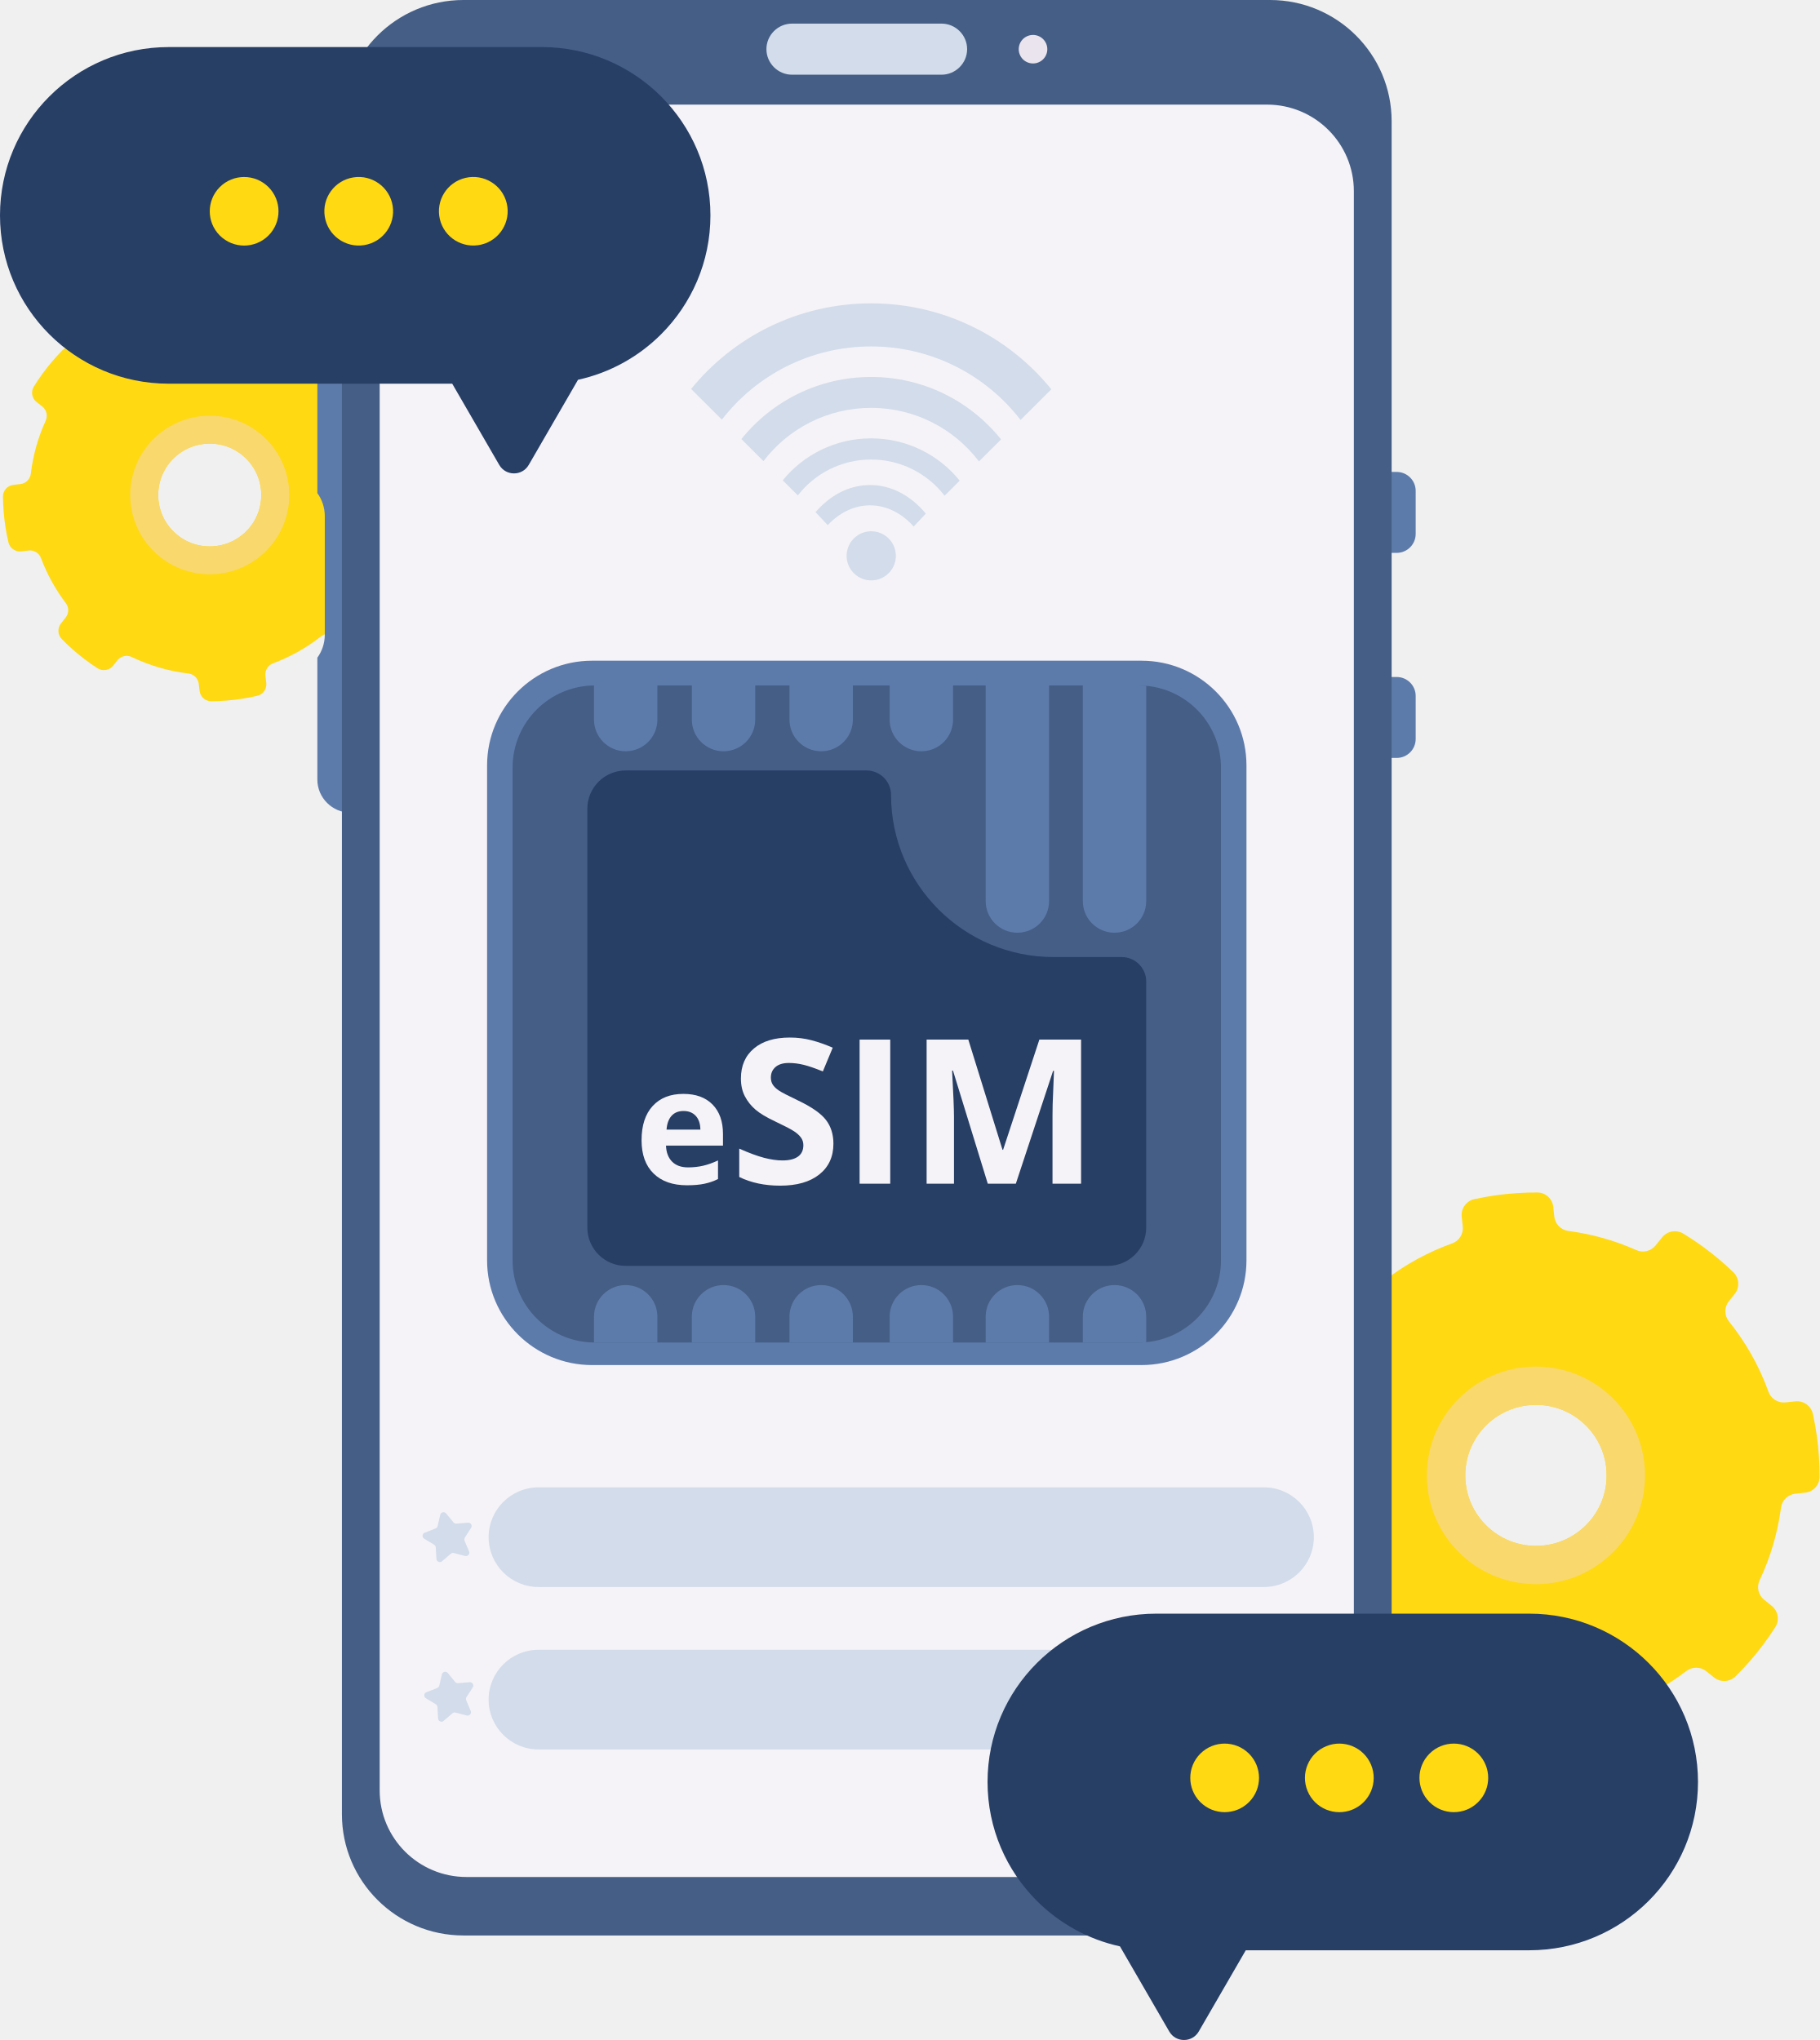
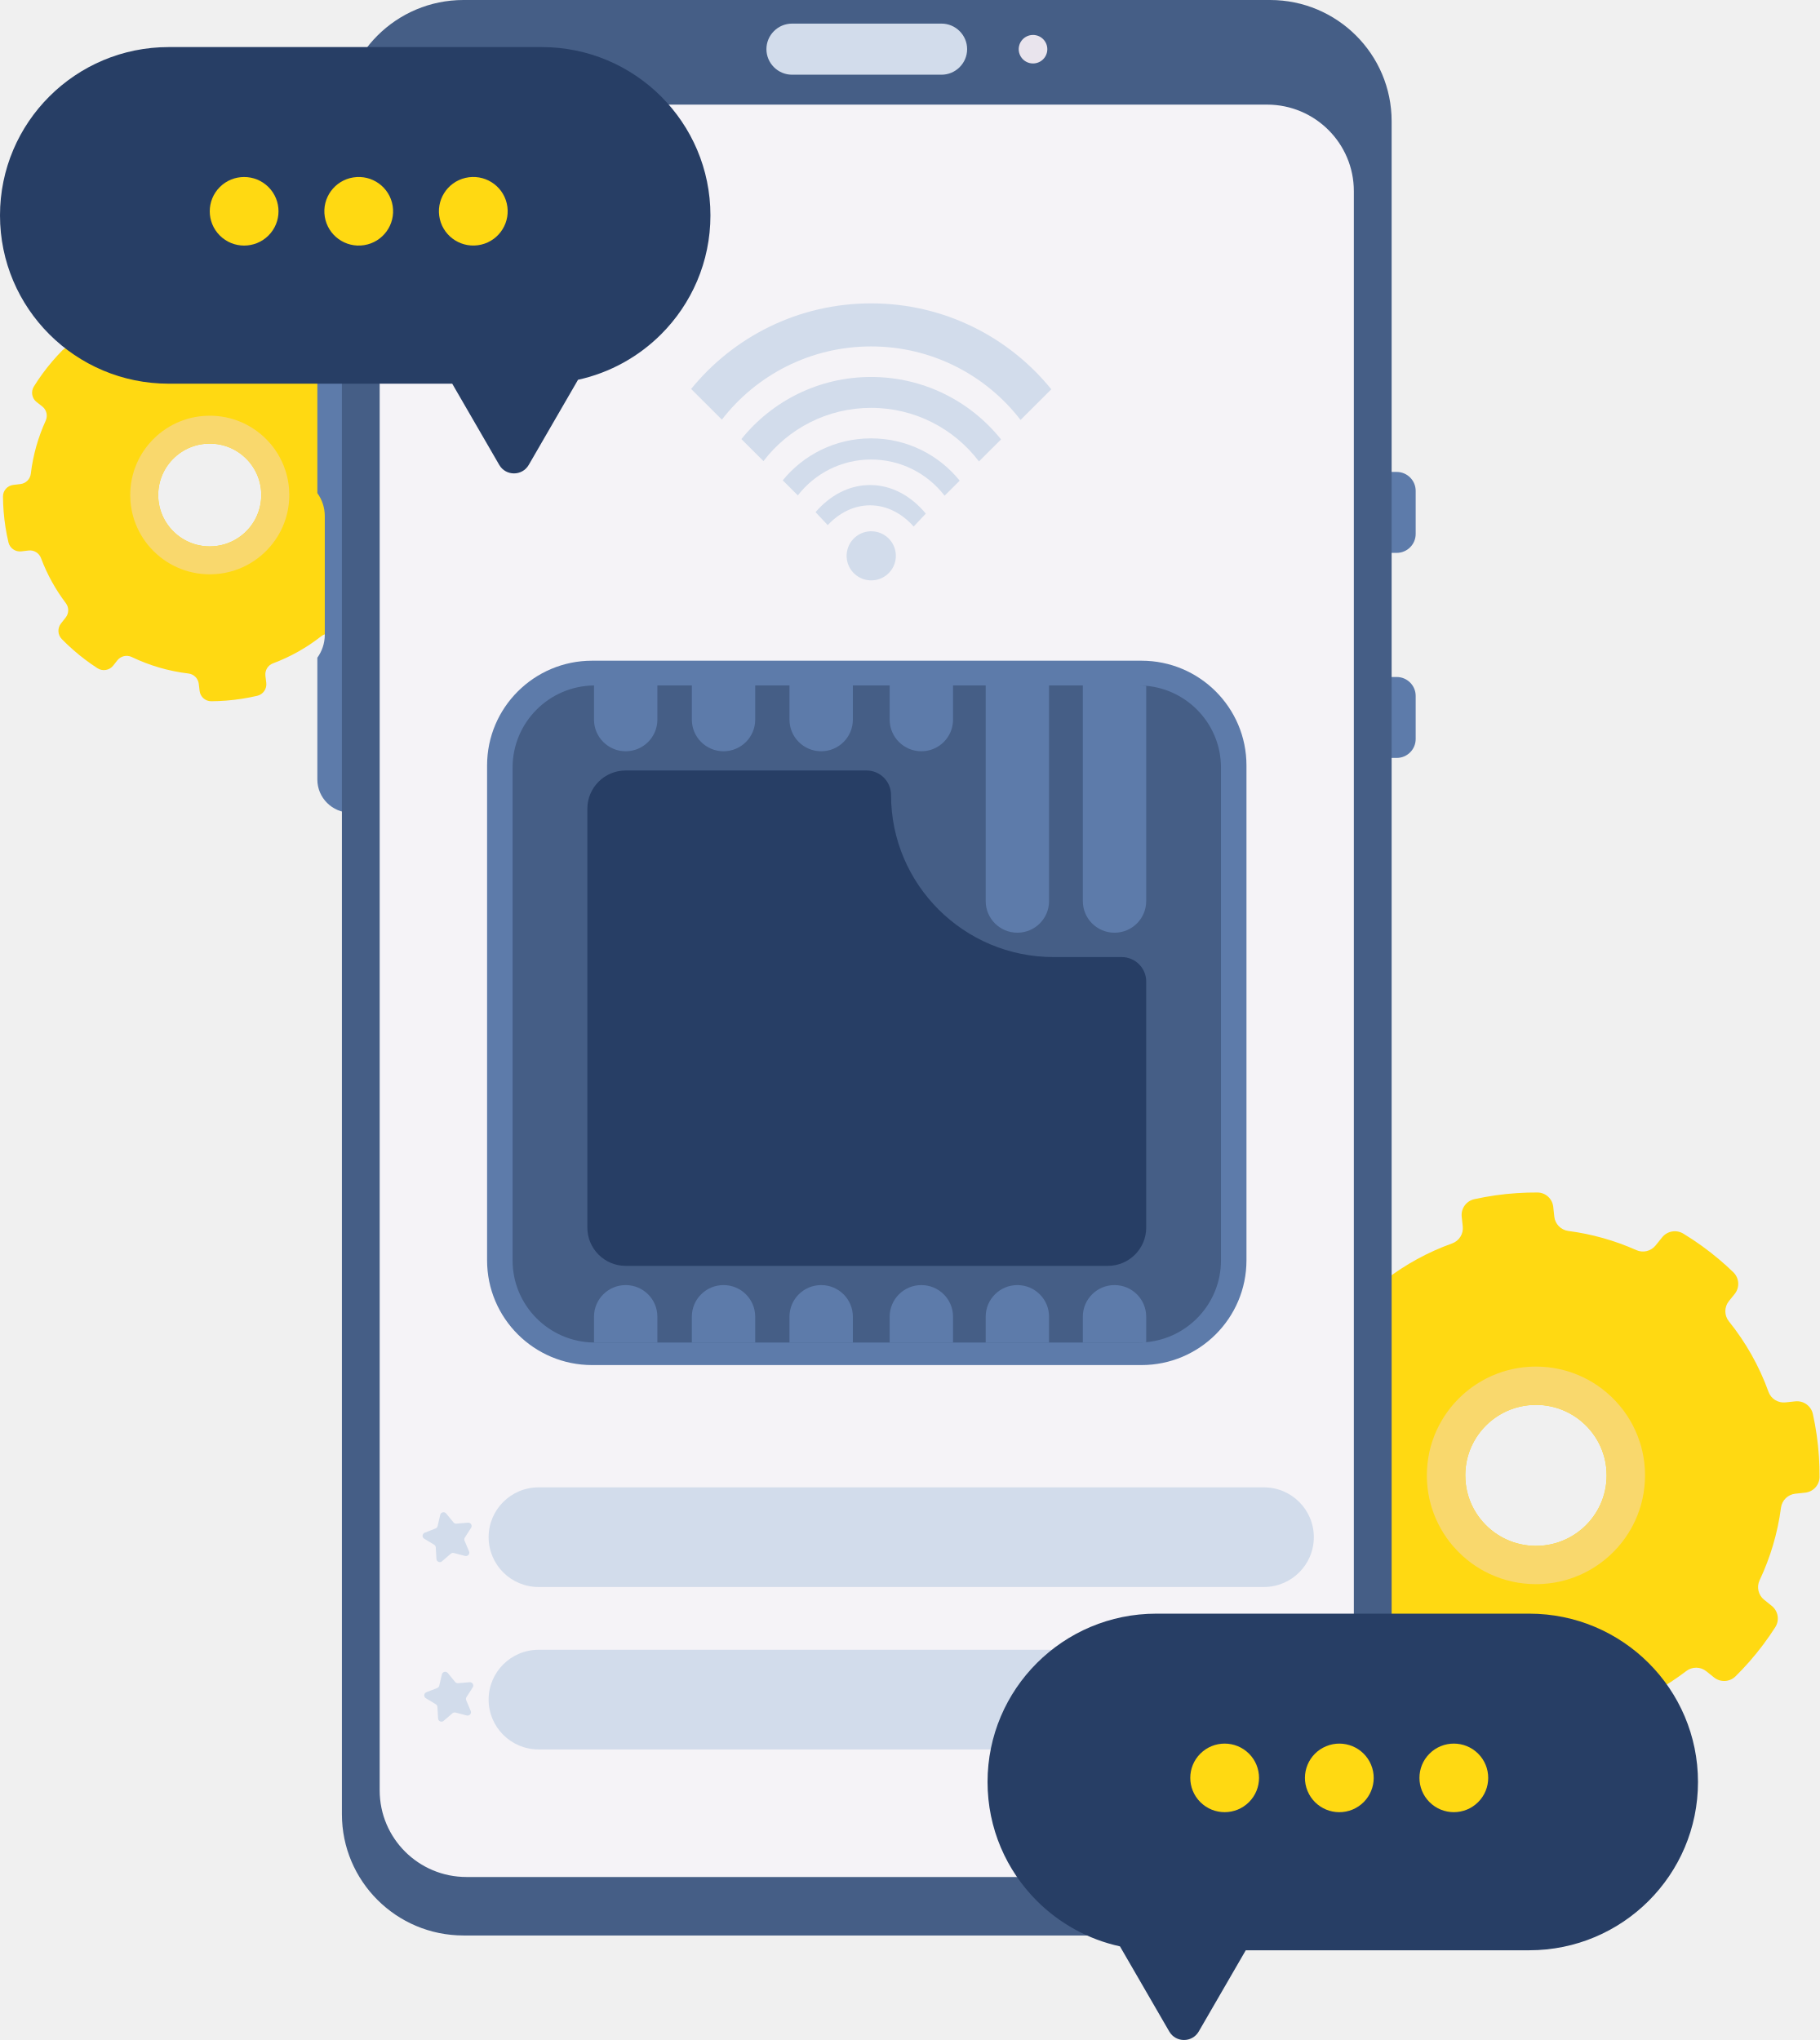
<svg xmlns="http://www.w3.org/2000/svg" width="239" height="268" viewBox="0 0 239 268" fill="none">
-   <g clip-path="url(#clip0_648_7867)">
+   <g clip-path="url(#clip0_772_18747)">
    <path d="M0.391 65.228C0.391 65.233 0.391 65.237 0.391 65.242C0.396 65.894 0.425 66.541 0.475 67.18C0.584 68.57 0.798 69.93 1.111 71.252C1.292 72.02 2.024 72.529 2.81 72.434L3.746 72.322C4.459 72.236 5.136 72.65 5.387 73.321C6.192 75.47 7.3 77.458 8.65 79.242C9.073 79.8 9.06 80.575 8.627 81.126L8.005 81.916C7.525 82.528 7.571 83.399 8.114 83.955C8.603 84.454 9.11 84.934 9.637 85.395C10.631 86.267 11.691 87.067 12.806 87.788C13.479 88.223 14.375 88.07 14.869 87.442L15.41 86.754C15.861 86.182 16.648 85.999 17.304 86.314C19.618 87.425 22.129 88.17 24.753 88.48C25.463 88.563 26.022 89.125 26.107 89.832L26.22 90.773C26.313 91.546 26.971 92.13 27.751 92.124C27.756 92.124 27.76 92.124 27.765 92.124C28.418 92.12 29.066 92.092 29.707 92.041C31.101 91.932 32.465 91.718 33.79 91.408C34.559 91.227 35.07 90.497 34.975 89.713L34.862 88.78C34.776 88.07 35.188 87.394 35.859 87.144C38.172 86.282 40.299 85.074 42.186 83.59C42.75 83.147 43.543 83.145 44.108 83.587L44.847 84.166C45.468 84.651 46.356 84.599 46.91 84.038C47.363 83.579 47.801 83.102 48.221 82.611C49.113 81.567 49.929 80.456 50.657 79.283C51.073 78.611 50.917 77.735 50.295 77.248L49.553 76.668C48.989 76.226 48.802 75.457 49.099 74.805C50.096 72.623 50.767 70.274 51.058 67.828C51.143 67.119 51.703 66.559 52.414 66.474L53.357 66.36C54.131 66.268 54.717 65.611 54.711 64.833C54.711 64.829 54.711 64.824 54.711 64.82C54.707 64.168 54.678 63.521 54.628 62.882C54.519 61.491 54.304 60.132 53.993 58.81C53.812 58.043 53.08 57.533 52.294 57.628L51.358 57.741C50.649 57.826 49.97 57.418 49.719 56.751C48.794 54.283 47.472 52.026 45.841 50.048C45.378 49.487 45.368 48.68 45.819 48.108L46.358 47.423C46.854 46.793 46.788 45.89 46.205 45.34C45.775 44.935 45.331 44.543 44.875 44.165C43.776 43.257 42.603 42.431 41.368 41.702C40.696 41.306 39.834 41.466 39.352 42.078L38.727 42.872C38.294 43.423 37.542 43.619 36.898 43.341C34.84 42.456 32.641 41.856 30.357 41.585C29.645 41.501 29.081 40.943 28.995 40.232L28.881 39.289C28.788 38.517 28.131 37.933 27.352 37.938C27.347 37.938 27.342 37.938 27.338 37.938C26.684 37.943 26.037 37.971 25.395 38.022C24.001 38.131 22.639 38.345 21.312 38.656C20.543 38.837 20.032 39.567 20.128 40.351L20.24 41.284C20.326 41.994 19.914 42.67 19.243 42.92C16.93 43.782 14.802 44.991 12.916 46.475C12.352 46.918 11.56 46.92 10.995 46.478L10.255 45.9C9.634 45.413 8.745 45.467 8.193 46.027C7.739 46.486 7.302 46.963 6.882 47.454C5.988 48.498 5.173 49.611 4.446 50.782C4.029 51.454 4.186 52.33 4.809 52.817L5.551 53.397C6.115 53.84 6.301 54.608 6.004 55.26C5.009 57.442 4.337 59.79 4.047 62.237C3.962 62.947 3.401 63.506 2.691 63.591L1.747 63.705C0.971 63.795 0.385 64.451 0.391 65.228ZM20.782 65.082C20.781 64.968 20.783 64.852 20.788 64.739C20.828 63.764 21.078 62.842 21.491 62.017C21.531 61.936 21.574 61.856 21.616 61.777C21.838 61.374 22.102 60.997 22.399 60.649C22.579 60.438 22.77 60.24 22.974 60.054C23.666 59.42 24.49 58.928 25.401 58.625C25.487 58.596 25.573 58.57 25.661 58.544C26.095 58.418 26.547 58.335 27.014 58.299C27.174 58.286 27.335 58.279 27.498 58.278C27.613 58.277 27.728 58.279 27.843 58.284C28.786 58.323 29.678 58.556 30.484 58.942C30.555 58.976 30.627 59.012 30.696 59.049C31.115 59.269 31.507 59.53 31.868 59.829C32.072 59.998 32.266 60.18 32.45 60.371C33.127 61.079 33.652 61.935 33.971 62.886C34 62.972 34.027 63.058 34.052 63.145C34.178 63.577 34.262 64.029 34.298 64.494C34.31 64.654 34.317 64.815 34.318 64.977C34.319 65.092 34.317 65.207 34.312 65.321C34.27 66.296 34.022 67.217 33.609 68.042C33.57 68.123 33.527 68.203 33.484 68.282C33.261 68.685 32.999 69.063 32.702 69.411C32.522 69.62 32.33 69.819 32.126 70.006C31.434 70.639 30.61 71.131 29.699 71.434C29.613 71.463 29.528 71.49 29.441 71.515C29.005 71.641 28.553 71.725 28.087 71.761C27.927 71.773 27.766 71.78 27.604 71.781C27.487 71.783 27.373 71.78 27.258 71.776C26.247 71.734 25.293 71.47 24.444 71.031C24.353 70.984 24.264 70.936 24.177 70.885C23.787 70.662 23.421 70.399 23.086 70.105C22.869 69.915 22.664 69.713 22.475 69.498C21.882 68.828 21.42 68.04 21.129 67.174C21.1 67.088 21.073 67.002 21.049 66.915C20.922 66.482 20.839 66.03 20.802 65.565C20.791 65.406 20.784 65.246 20.782 65.082Z" fill="#FFD912" />
    <path d="M17.106 65.111C17.108 65.362 17.119 65.611 17.138 65.857C17.194 66.574 17.324 67.271 17.519 67.939C17.557 68.073 17.599 68.208 17.643 68.339C18.092 69.676 18.805 70.891 19.719 71.924C20.013 72.256 20.327 72.57 20.661 72.861C21.18 73.316 21.743 73.72 22.345 74.065C22.481 74.143 22.618 74.218 22.758 74.29C24.069 74.967 25.541 75.374 27.101 75.439C27.277 75.448 27.455 75.45 27.634 75.449C27.886 75.446 28.134 75.437 28.381 75.416C29.101 75.361 29.799 75.232 30.469 75.038C30.603 74.998 30.737 74.958 30.869 74.913C32.273 74.444 33.545 73.686 34.612 72.709C34.926 72.42 35.223 72.114 35.501 71.791C35.959 71.255 36.364 70.671 36.709 70.05C36.776 69.927 36.841 69.803 36.904 69.679C37.541 68.405 37.925 66.983 37.989 65.481C37.997 65.305 37.999 65.127 37.998 64.949C37.996 64.698 37.985 64.449 37.965 64.204C37.91 63.486 37.78 62.789 37.586 62.121C37.547 61.987 37.505 61.854 37.461 61.722C36.969 60.255 36.159 58.934 35.113 57.841C34.831 57.545 34.531 57.266 34.215 57.006C33.658 56.546 33.052 56.141 32.407 55.803C32.299 55.746 32.189 55.691 32.08 55.638C30.837 55.041 29.458 54.682 28.003 54.621C27.826 54.613 27.649 54.611 27.471 54.612C27.219 54.614 26.97 54.623 26.724 54.644C26.004 54.7 25.306 54.828 24.635 55.023C24.5 55.062 24.367 55.102 24.235 55.148C22.83 55.616 21.558 56.376 20.492 57.352C20.177 57.64 19.88 57.947 19.603 58.271C19.143 58.807 18.738 59.39 18.395 60.012C18.328 60.133 18.263 60.257 18.2 60.381C17.563 61.656 17.179 63.077 17.115 64.581C17.107 64.756 17.105 64.933 17.106 65.111ZM20.782 65.082C20.781 64.968 20.783 64.852 20.788 64.738C20.828 63.764 21.078 62.842 21.491 62.017C21.531 61.936 21.574 61.856 21.616 61.777C21.838 61.374 22.102 60.997 22.399 60.649C22.579 60.438 22.77 60.24 22.974 60.054C23.666 59.42 24.49 58.928 25.401 58.625C25.487 58.596 25.573 58.569 25.661 58.544C26.095 58.418 26.547 58.334 27.014 58.299C27.174 58.286 27.335 58.279 27.498 58.278C27.613 58.277 27.728 58.279 27.843 58.284C28.786 58.323 29.678 58.556 30.484 58.942C30.555 58.976 30.627 59.012 30.696 59.049C31.115 59.269 31.507 59.53 31.868 59.829C32.073 59.998 32.266 60.18 32.45 60.371C33.127 61.079 33.652 61.935 33.971 62.886C34 62.972 34.027 63.058 34.052 63.144C34.178 63.577 34.262 64.029 34.298 64.494C34.31 64.654 34.317 64.815 34.318 64.977C34.319 65.091 34.317 65.207 34.312 65.321C34.27 66.295 34.022 67.217 33.609 68.042C33.57 68.123 33.527 68.203 33.484 68.282C33.261 68.685 32.999 69.063 32.702 69.411C32.522 69.62 32.33 69.819 32.126 70.006C31.434 70.639 30.61 71.131 29.699 71.434C29.613 71.463 29.528 71.49 29.441 71.515C29.005 71.641 28.553 71.725 28.087 71.761C27.927 71.773 27.766 71.78 27.604 71.781C27.488 71.782 27.373 71.78 27.258 71.776C26.247 71.734 25.293 71.47 24.444 71.031C24.353 70.984 24.264 70.936 24.177 70.885C23.787 70.662 23.421 70.399 23.086 70.105C22.869 69.915 22.664 69.713 22.475 69.497C21.882 68.828 21.42 68.04 21.129 67.174C21.1 67.088 21.073 67.002 21.049 66.915C20.922 66.482 20.839 66.03 20.802 65.565C20.791 65.406 20.785 65.246 20.782 65.082Z" fill="#F9D86D" />
    <path d="M164.491 193.623C164.491 193.629 164.491 193.636 164.491 193.642C164.486 194.536 164.514 195.423 164.572 196.301C164.697 198.21 164.968 200.078 165.373 201.897C165.607 202.953 166.603 203.663 167.681 203.548L168.967 203.41C169.946 203.305 170.867 203.883 171.201 204.808C172.268 207.769 173.751 210.515 175.573 212.986C176.143 213.759 176.113 214.821 175.509 215.568L174.643 216.643C173.973 217.473 174.021 218.67 174.756 219.441C175.418 220.134 176.106 220.801 176.818 221.442C178.167 222.654 179.606 223.771 181.123 224.778C182.038 225.386 183.27 225.194 183.959 224.338L184.713 223.405C185.34 222.629 186.424 222.391 187.319 222.836C190.473 224.4 193.903 225.465 197.497 225.935C198.47 226.062 199.225 226.841 199.33 227.812L199.469 229.104C199.584 230.165 200.475 230.979 201.544 230.984C201.55 230.984 201.557 230.984 201.563 230.984C202.458 230.989 203.347 230.962 204.228 230.903C206.141 230.778 208.015 230.509 209.838 230.106C210.898 229.872 211.609 228.879 211.493 227.803L211.355 226.521C211.249 225.546 211.826 224.626 212.751 224.294C215.939 223.152 218.877 221.532 221.49 219.53C222.272 218.931 223.36 218.943 224.126 219.559L225.129 220.364C225.971 221.042 227.191 220.984 227.959 220.225C228.59 219.603 229.198 218.957 229.783 218.291C231.026 216.875 232.164 215.363 233.182 213.769C233.766 212.856 233.567 211.651 232.722 210.971L231.714 210.162C230.949 209.546 230.706 208.488 231.125 207.6C232.53 204.625 233.491 201.416 233.933 198.065C234.062 197.094 234.84 196.336 235.817 196.232L237.113 196.093C238.176 195.978 238.992 195.089 238.998 194.023C238.998 194.017 238.998 194.01 238.998 194.004C239.002 193.111 238.974 192.223 238.916 191.345C238.791 189.437 238.521 187.568 238.117 185.749C237.882 184.692 236.887 183.983 235.807 184.099L234.522 184.236C233.547 184.34 232.623 183.77 232.292 182.849C231.067 179.448 229.295 176.33 227.09 173.589C226.464 172.811 226.467 171.704 227.093 170.927L227.845 169.996C228.536 169.142 228.462 167.902 227.671 167.138C227.089 166.575 226.488 166.029 225.868 165.504C224.377 164.237 222.782 163.087 221.101 162.064C220.186 161.509 219.001 161.714 218.329 162.545L217.458 163.623C216.854 164.37 215.82 164.626 214.942 164.235C212.136 162.985 209.13 162.123 206.001 161.714C205.025 161.585 204.262 160.811 204.156 159.834L204.017 158.539C203.902 157.479 203.012 156.666 201.943 156.661C201.937 156.661 201.93 156.661 201.925 156.661C201.029 156.656 200.14 156.683 199.259 156.742C197.345 156.867 195.472 157.136 193.649 157.54C192.591 157.774 191.878 158.768 191.994 159.843L192.132 161.124C192.238 162.099 191.661 163.019 190.736 163.351C187.548 164.493 184.61 166.113 181.997 168.115C181.216 168.714 180.127 168.702 179.361 168.086L178.358 167.281C177.516 166.603 176.296 166.661 175.527 167.42C174.896 168.042 174.287 168.688 173.703 169.355C172.459 170.771 171.321 172.283 170.303 173.878C169.721 174.791 169.921 175.995 170.765 176.675L171.773 177.484C172.539 178.1 172.781 179.158 172.362 180.046C170.958 183.021 169.997 186.23 169.555 189.58C169.427 190.551 168.649 191.309 167.671 191.413L166.373 191.552C165.311 191.669 164.496 192.557 164.491 193.623ZM192.461 193.779C192.462 193.621 192.465 193.462 192.475 193.307C192.548 191.971 192.905 190.712 193.488 189.587C193.544 189.477 193.603 189.368 193.664 189.259C193.975 188.71 194.343 188.196 194.756 187.725C195.006 187.441 195.273 187.171 195.556 186.918C196.517 186.062 197.654 185.402 198.908 185.001C199.026 184.963 199.145 184.929 199.266 184.895C199.864 184.729 200.486 184.624 201.125 184.581C201.344 184.566 201.566 184.559 201.79 184.56C201.948 184.562 202.106 184.566 202.262 184.575C203.555 184.646 204.775 184.979 205.874 185.526C205.971 185.573 206.068 185.624 206.164 185.675C206.735 185.983 207.269 186.35 207.758 186.766C208.036 187.002 208.298 187.253 208.548 187.519C209.465 188.502 210.169 189.685 210.59 190.994C210.628 191.111 210.663 191.231 210.697 191.35C210.862 191.946 210.968 192.566 211.011 193.205C211.025 193.424 211.032 193.645 211.031 193.869C211.03 194.026 211.026 194.185 211.017 194.34C210.943 195.677 210.587 196.935 210.004 198.061C209.948 198.171 209.889 198.279 209.828 198.388C209.515 198.937 209.149 199.452 208.736 199.923C208.486 200.207 208.219 200.476 207.936 200.729C206.975 201.585 205.838 202.245 204.583 202.646C204.466 202.684 204.347 202.719 204.227 202.752C203.628 202.918 203.006 203.023 202.367 203.066C202.147 203.081 201.926 203.088 201.703 203.087C201.544 203.086 201.386 203.081 201.229 203.072C199.844 202.997 198.541 202.618 197.382 202.001C197.259 201.935 197.138 201.868 197.018 201.796C196.488 201.482 195.991 201.117 195.535 200.708C195.241 200.444 194.965 200.162 194.709 199.864C193.907 198.936 193.287 197.846 192.903 196.654C192.865 196.536 192.83 196.417 192.797 196.297C192.631 195.701 192.525 195.081 192.482 194.442C192.467 194.222 192.46 194.002 192.461 193.779Z" fill="#FFD912" />
    <path d="M187.417 193.754C187.416 194.098 187.427 194.439 187.449 194.777C187.512 195.762 187.678 196.72 187.934 197.64C187.984 197.825 188.039 198.009 188.097 198.19C188.689 200.032 189.645 201.71 190.881 203.143C191.278 203.604 191.704 204.039 192.158 204.446C192.861 205.078 193.627 205.643 194.446 206.126C194.631 206.235 194.818 206.341 195.009 206.441C196.795 207.393 198.808 207.976 200.945 208.093C201.187 208.107 201.43 208.114 201.675 208.115C202.02 208.116 202.361 208.107 202.701 208.084C203.689 208.02 204.648 207.856 205.571 207.601C205.757 207.55 205.94 207.496 206.122 207.437C208.057 206.819 209.814 205.8 211.294 204.479C211.732 204.09 212.144 203.673 212.529 203.235C213.167 202.508 213.734 201.714 214.215 200.867C214.311 200.701 214.401 200.533 214.489 200.363C215.386 198.626 215.938 196.683 216.051 194.622C216.065 194.381 216.072 194.138 216.073 193.894C216.074 193.55 216.064 193.209 216.042 192.871C215.978 191.885 215.812 190.928 215.557 190.008C215.506 189.823 215.45 189.64 215.392 189.458C214.743 187.438 213.656 185.612 212.24 184.095C211.858 183.684 211.452 183.296 211.023 182.932C210.267 182.292 209.443 181.726 208.564 181.25C208.416 181.171 208.268 181.093 208.117 181.019C206.423 180.178 204.538 179.662 202.544 179.553C202.303 179.539 202.059 179.533 201.816 179.531C201.471 179.53 201.128 179.539 200.791 179.563C199.802 179.626 198.843 179.791 197.92 180.045C197.734 180.096 197.551 180.151 197.368 180.21C195.434 180.828 193.677 181.847 192.196 183.167C191.759 183.556 191.347 183.973 190.961 184.413C190.322 185.14 189.756 185.933 189.275 186.78C189.18 186.946 189.09 187.114 189.001 187.284C188.104 189.02 187.553 190.964 187.439 193.026C187.425 193.266 187.418 193.508 187.417 193.754ZM192.461 193.778C192.462 193.621 192.465 193.462 192.475 193.307C192.548 191.971 192.905 190.712 193.488 189.586C193.544 189.476 193.603 189.368 193.664 189.259C193.975 188.71 194.343 188.196 194.756 187.725C195.006 187.44 195.273 187.17 195.556 186.918C196.517 186.061 197.654 185.402 198.908 185.001C199.026 184.963 199.145 184.928 199.266 184.895C199.864 184.729 200.486 184.624 201.125 184.581C201.344 184.566 201.566 184.559 201.79 184.56C201.948 184.561 202.106 184.566 202.262 184.575C203.555 184.646 204.775 184.979 205.874 185.525C205.971 185.573 206.068 185.624 206.164 185.675C206.735 185.983 207.269 186.35 207.758 186.765C208.036 187.001 208.298 187.253 208.548 187.519C209.465 188.502 210.169 189.685 210.59 190.994C210.628 191.111 210.663 191.23 210.697 191.349C210.862 191.946 210.968 192.566 211.011 193.205C211.025 193.424 211.032 193.645 211.031 193.868C211.03 194.026 211.026 194.184 211.017 194.34C210.943 195.677 210.587 196.935 210.004 198.06C209.948 198.17 209.889 198.279 209.828 198.388C209.515 198.936 209.149 199.452 208.736 199.923C208.486 200.206 208.219 200.476 207.936 200.728C206.975 201.585 205.838 202.245 204.583 202.645C204.466 202.684 204.347 202.718 204.227 202.752C203.628 202.918 203.006 203.023 202.367 203.066C202.147 203.081 201.926 203.088 201.703 203.087C201.544 203.085 201.386 203.081 201.229 203.071C199.844 202.996 198.541 202.618 197.382 202.001C197.259 201.935 197.138 201.868 197.018 201.796C196.488 201.482 195.991 201.116 195.535 200.708C195.241 200.444 194.965 200.161 194.709 199.864C193.907 198.935 193.287 197.846 192.903 196.654C192.865 196.536 192.83 196.416 192.797 196.297C192.631 195.701 192.525 195.08 192.482 194.441C192.467 194.222 192.46 194.002 192.461 193.778Z" fill="#F9D86D" />
    <path d="M50.403 48.772V102.411C50.403 104.803 48.441 106.761 46.044 106.761C43.646 106.761 41.684 104.803 41.684 102.411V86.403C42.298 85.551 42.661 84.508 42.661 83.384V67.799C42.661 66.675 42.298 65.632 41.684 64.78V48.772C41.684 47.576 42.175 46.489 42.965 45.701C43.756 44.913 44.846 44.423 46.045 44.423C48.441 44.424 50.403 46.38 50.403 48.772Z" fill="#5D7BAA" />
    <path d="M179.233 99.571H183.46C184.829 99.571 185.949 98.454 185.949 97.088V91.422C185.949 90.057 184.829 88.939 183.46 88.939H179.233C177.864 88.939 176.744 90.057 176.744 91.422V97.088C176.744 98.454 177.864 99.571 179.233 99.571Z" fill="#5D7BAA" />
    <path d="M179.233 72.632H183.46C184.829 72.632 185.949 71.514 185.949 70.148V64.483C185.949 63.117 184.829 62 183.46 62H179.233C177.864 62 176.744 63.117 176.744 64.483V70.148C176.744 71.514 177.864 72.632 179.233 72.632Z" fill="#5D7BAA" />
    <path d="M60.881 254.268H166.82C175.639 254.268 182.79 247.136 182.79 238.337V15.931C182.79 7.133 175.641 0 166.82 0H60.881C52.061 0 44.91 7.132 44.91 15.931V238.338C44.91 247.136 52.061 254.268 60.881 254.268Z" fill="#455E86" />
    <path d="M177.828 25.118V235.212C177.828 236.975 177.425 238.643 176.709 240.131C175.737 242.149 174.185 243.838 172.269 244.98C170.56 246.001 168.562 246.586 166.426 246.586H61.274C58.124 246.586 55.274 245.314 53.21 243.256C51.148 241.196 49.871 238.352 49.871 235.212V25.118C49.871 18.835 54.976 13.743 61.274 13.743H166.426C172.723 13.743 177.828 18.835 177.828 25.118Z" fill="#F5F3F7" />
    <path d="M123.666 9.815H104.035C102.184 9.815 100.669 8.304 100.669 6.458C100.669 4.611 102.184 3.101 104.035 3.101H123.667C125.518 3.101 127.032 4.611 127.032 6.458C127.031 8.304 125.517 9.815 123.666 9.815Z" fill="#D2DCEB" />
    <path d="M137.514 6.894C137.752 5.888 137.127 4.879 136.118 4.641C135.109 4.404 134.097 5.027 133.859 6.034C133.621 7.04 134.246 8.049 135.255 8.287C136.264 8.525 137.276 7.901 137.514 6.894Z" fill="#E9E4ED" />
    <path d="M166.01 208.488H70.741C67.117 208.488 64.18 205.557 64.18 201.943C64.18 198.327 67.117 195.397 70.741 195.397H166.01C169.634 195.397 172.571 198.327 172.571 201.943C172.571 205.557 169.634 208.488 166.01 208.488Z" fill="#D2DCEB" />
    <path d="M166.01 229.828H70.741C67.117 229.828 64.18 226.898 64.18 223.282C64.18 219.667 67.117 216.737 70.741 216.737H166.01C169.634 216.737 172.571 219.667 172.571 223.282C172.571 226.897 169.634 229.828 166.01 229.828Z" fill="#D2DCEB" />
    <path d="M61.091 204.409L59.613 204.023C59.473 203.986 59.322 204.021 59.212 204.116L58.057 205.111C57.78 205.351 57.347 205.168 57.326 204.803L57.237 203.283C57.228 203.139 57.148 203.007 57.024 202.932L55.719 202.143C55.405 201.953 55.445 201.488 55.787 201.354L57.209 200.799C57.345 200.746 57.446 200.63 57.478 200.489L57.826 199.006C57.91 198.65 58.367 198.544 58.599 198.827L59.567 200.004C59.66 200.116 59.801 200.176 59.946 200.164L61.468 200.036C61.833 200.005 62.076 200.407 61.877 200.715L61.053 201.997C60.975 202.12 60.962 202.273 61.019 202.407L61.611 203.81C61.752 204.147 61.446 204.501 61.091 204.409Z" fill="#D2DCEB" />
    <path d="M61.308 225.367L59.83 224.982C59.69 224.945 59.539 224.98 59.429 225.075L58.274 226.07C57.997 226.31 57.564 226.127 57.543 225.762L57.454 224.242C57.446 224.098 57.365 223.966 57.241 223.89L55.936 223.102C55.622 222.912 55.662 222.447 56.004 222.314L57.426 221.759C57.562 221.706 57.663 221.59 57.695 221.449L58.043 219.966C58.127 219.61 58.584 219.504 58.816 219.787L59.784 220.964C59.877 221.076 60.018 221.136 60.163 221.124L61.685 220.996C62.05 220.965 62.293 221.367 62.094 221.675L61.27 222.957C61.192 223.08 61.179 223.233 61.236 223.367L61.828 224.77C61.97 225.107 61.663 225.46 61.308 225.367Z" fill="#D2DCEB" />
    <path d="M149.924 179.333H77.776C70.155 179.333 63.978 173.171 63.978 165.569V100.562C63.978 92.96 70.155 86.798 77.776 86.798H149.925C157.546 86.798 163.723 92.96 163.723 100.562V165.569C163.722 173.171 157.545 179.333 149.924 179.333Z" fill="#5D7BAA" />
    <path d="M160.374 100.84V165.58C160.374 171.205 156.061 175.825 150.552 176.325C150.225 176.356 149.892 176.371 149.555 176.371H78.145C78.103 176.371 78.063 176.371 78.022 176.37C72.104 176.304 67.327 171.498 67.327 165.58V100.84C67.327 94.921 72.104 90.115 78.022 90.05C78.064 90.049 78.105 90.049 78.145 90.049H149.556C149.893 90.049 150.225 90.064 150.553 90.095C156.061 90.595 160.374 95.215 160.374 100.84Z" fill="#455E86" />
    <path d="M150.553 128.944V161.272C150.553 164.049 148.297 166.3 145.513 166.3H82.188C79.404 166.3 77.148 164.048 77.148 161.272V106.248C77.148 103.471 79.404 101.221 82.188 101.221H113.818C115.596 101.221 117.037 102.658 117.037 104.432C117.037 116.197 126.597 125.733 138.391 125.733H147.333C149.112 125.733 150.553 127.171 150.553 128.944Z" fill="#273E65" />
-     <path d="M90.23 155.713C88.36 155.713 86.9 155.199 85.847 154.17C84.795 153.14 84.269 151.683 84.269 149.798C84.269 147.858 84.755 146.358 85.728 145.298C86.7 144.237 88.045 143.707 89.762 143.707C91.403 143.707 92.679 144.174 93.594 145.105C94.507 146.037 94.964 147.326 94.964 148.97V150.502H87.478C87.513 151.401 87.778 152.101 88.278 152.606C88.776 153.11 89.475 153.362 90.376 153.362C91.074 153.362 91.736 153.289 92.359 153.144C92.982 152.999 93.633 152.768 94.311 152.449V154.894C93.757 155.171 93.165 155.376 92.535 155.51C91.905 155.646 91.137 155.713 90.23 155.713ZM89.784 145.955C89.112 145.955 88.586 146.167 88.206 146.592C87.825 147.017 87.607 147.619 87.551 148.399H91.996C91.982 147.619 91.778 147.015 91.383 146.592C90.987 146.167 90.455 145.955 89.784 145.955Z" fill="#F5F3F7" />
-     <path d="M109.469 150.248C109.469 151.957 108.853 153.304 107.619 154.288C106.386 155.272 104.671 155.764 102.473 155.764C100.448 155.764 98.657 155.385 97.098 154.625V150.897C98.379 151.466 99.462 151.868 100.35 152.101C101.237 152.333 102.048 152.45 102.784 152.45C103.667 152.45 104.343 152.282 104.815 151.945C105.286 151.609 105.522 151.108 105.522 150.443C105.522 150.071 105.419 149.741 105.211 149.452C105.004 149.163 104.699 148.885 104.296 148.617C103.893 148.35 103.074 147.923 101.836 147.336C100.676 146.792 99.806 146.27 99.227 145.77C98.647 145.269 98.183 144.686 97.838 144.022C97.492 143.357 97.319 142.58 97.319 141.691C97.319 140.016 97.888 138.7 99.026 137.741C100.163 136.783 101.737 136.304 103.745 136.304C104.731 136.304 105.672 136.421 106.568 136.653C107.464 136.886 108.4 137.215 109.379 137.637L108.08 140.758C107.068 140.344 106.23 140.054 105.569 139.891C104.907 139.728 104.255 139.645 103.616 139.645C102.854 139.645 102.27 139.822 101.863 140.176C101.456 140.53 101.253 140.992 101.253 141.562C101.253 141.916 101.335 142.224 101.5 142.488C101.665 142.752 101.926 143.005 102.286 143.252C102.644 143.498 103.495 143.941 104.837 144.578C106.611 145.425 107.826 146.273 108.484 147.123C109.14 147.971 109.469 149.013 109.469 150.248Z" fill="#F5F3F7" />
-     <path d="M112.909 155.505V136.574H116.932V155.505H112.909Z" fill="#F5F3F7" />
-     <path d="M129.744 155.505L125.175 140.654H125.058C125.223 143.675 125.305 145.69 125.305 146.7V155.505H121.71V136.574H127.188L131.679 151.05H131.757L136.52 136.574H141.998V155.505H138.246V146.545C138.246 146.122 138.253 145.634 138.266 145.082C138.279 144.529 138.338 143.062 138.441 140.679H138.324L133.43 155.505H129.744Z" fill="#F5F3F7" />
    <path d="M150.552 90.094V118.381C150.552 120.674 148.689 122.532 146.39 122.532C145.24 122.532 144.2 122.068 143.448 121.316C142.695 120.564 142.23 119.527 142.23 118.381V90.047H149.556C149.892 90.047 150.225 90.062 150.552 90.094Z" fill="#5D7BAA" />
    <path d="M137.793 90.047V118.38C137.793 120.673 135.93 122.531 133.632 122.531C132.482 122.531 131.441 122.067 130.689 121.315C129.936 120.563 129.47 119.526 129.47 118.38V90.047H137.793Z" fill="#5D7BAA" />
    <path d="M125.181 90.047V94.543C125.181 96.835 123.319 98.694 121.02 98.694C119.87 98.694 118.83 98.23 118.078 97.478C117.324 96.726 116.858 95.689 116.858 94.543V90.047H125.181Z" fill="#5D7BAA" />
    <path d="M99.195 90.047V94.543C99.195 96.835 97.333 98.694 95.034 98.694C93.885 98.694 92.844 98.23 92.092 97.478C91.339 96.726 90.874 95.689 90.874 94.543V90.047H99.195Z" fill="#5D7BAA" />
    <path d="M86.345 90.047V94.543C86.345 96.835 84.483 98.694 82.184 98.694C81.034 98.694 79.994 98.23 79.242 97.478C78.488 96.726 78.022 95.689 78.022 94.543V90.048C78.064 90.047 78.105 90.047 78.145 90.047H86.345Z" fill="#5D7BAA" />
    <path d="M150.552 172.975V176.324C150.225 176.355 149.892 176.371 149.555 176.371H142.229V172.975C142.229 170.683 144.091 168.825 146.389 168.825H146.39C148.689 168.824 150.552 170.683 150.552 172.975Z" fill="#5D7BAA" />
    <path d="M137.793 172.975V176.371H129.469V172.975C129.469 170.683 131.332 168.825 133.631 168.825C134.781 168.825 135.822 169.289 136.574 170.041C137.328 170.791 137.793 171.828 137.793 172.975Z" fill="#5D7BAA" />
    <path d="M125.181 172.975V176.371H116.857V172.975C116.857 170.683 118.72 168.825 121.019 168.825C122.169 168.825 123.208 169.289 123.962 170.041C124.715 170.791 125.181 171.828 125.181 172.975Z" fill="#5D7BAA" />
    <path d="M112.022 172.975V176.371H103.698V172.975C103.698 170.683 105.561 168.825 107.86 168.825C109.01 168.825 110.051 169.289 110.803 170.041C111.556 170.791 112.022 171.828 112.022 172.975Z" fill="#5D7BAA" />
    <path d="M99.195 172.975V176.371H90.872V172.975C90.872 170.683 92.735 168.825 95.033 168.825H95.034C97.333 168.824 99.195 170.683 99.195 172.975Z" fill="#5D7BAA" />
    <path d="M86.345 172.975V176.371H78.145C78.103 176.371 78.063 176.371 78.022 176.369V172.975C78.022 170.683 79.885 168.825 82.184 168.825C83.334 168.825 84.374 169.289 85.127 170.041C85.88 170.791 86.345 171.828 86.345 172.975Z" fill="#5D7BAA" />
    <path d="M112.022 90.047V94.543C112.022 96.835 110.159 98.694 107.861 98.694C106.711 98.694 105.67 98.23 104.918 97.478C104.165 96.726 103.699 95.689 103.699 94.543V90.047H112.022Z" fill="#5D7BAA" />
    <path d="M93.315 28.295C93.315 34.401 90.834 39.928 86.822 43.93C83.885 46.86 80.127 48.971 75.923 49.892L69.45 61.075C68.589 62.564 66.436 62.564 65.575 61.075L59.399 50.406H22.165C9.923 50.406 0 40.507 0 28.295C0 22.19 2.481 16.662 6.493 12.661C10.504 8.659 16.045 6.184 22.165 6.184H71.15C83.392 6.184 93.315 16.084 93.315 28.295Z" fill="#273E65" />
    <path d="M35.26 30.943C37.023 29.184 37.023 26.332 35.26 24.573C33.496 22.814 30.637 22.814 28.874 24.573C27.11 26.332 27.11 29.184 28.874 30.943C30.637 32.702 33.496 32.702 35.26 30.943Z" fill="#FFD912" />
-     <path d="M47.833 32.203C50.296 31.81 51.972 29.499 51.577 27.043C51.182 24.587 48.866 22.915 46.404 23.308C43.941 23.702 42.265 26.013 42.66 28.469C43.055 30.925 45.371 32.597 47.833 32.203Z" fill="#FFD912" />
+     <path d="M47.833 32.205C50.296 31.811 51.972 29.5 51.577 27.044C51.182 24.588 48.866 22.916 46.404 23.309C43.941 23.703 42.265 26.014 42.66 28.47C43.055 30.926 45.371 32.598 47.833 32.205Z" fill="#FFD912" />
    <path d="M63.205 32.137C65.632 31.566 67.135 29.14 66.562 26.719C65.989 24.298 63.556 22.799 61.13 23.37C58.703 23.942 57.2 26.368 57.773 28.789C58.346 31.21 60.778 32.709 63.205 32.137Z" fill="#FFD912" />
    <path d="M129.714 234.102C129.714 240.207 132.195 245.735 136.207 249.737C139.144 252.667 142.902 254.778 147.106 255.698L153.58 266.882C154.441 268.371 156.593 268.371 157.455 266.882L163.631 256.212H200.865C213.107 256.212 223.03 246.314 223.03 234.102C223.03 227.997 220.549 222.469 216.538 218.467C212.527 214.465 206.985 211.99 200.864 211.99H151.881C139.637 211.991 129.714 221.89 129.714 234.102Z" fill="#273E65" />
    <path d="M194.152 236.75C195.916 234.991 195.916 232.139 194.152 230.38C192.389 228.621 189.53 228.621 187.767 230.38C186.003 232.139 186.003 234.991 187.767 236.75C189.53 238.509 192.389 238.509 194.152 236.75Z" fill="#FFD912" />
-     <path d="M177.648 237.728C179.952 236.776 181.046 234.141 180.091 231.843C179.137 229.545 176.495 228.453 174.191 229.405C171.887 230.357 170.793 232.992 171.748 235.29C172.702 237.589 175.343 238.68 177.648 237.728Z" fill="#FFD912" />
+     <path d="M177.648 237.729C179.952 236.777 181.046 234.142 180.091 231.844C179.137 229.545 176.495 228.454 174.191 229.406C171.887 230.358 170.793 232.993 171.748 235.291C172.702 237.59 175.343 238.681 177.648 237.729Z" fill="#FFD912" />
    <path d="M164.051 236.75C165.814 234.991 165.814 232.139 164.051 230.38C162.287 228.621 159.428 228.621 157.665 230.38C155.901 232.139 155.901 234.991 157.665 236.75C159.428 238.509 162.287 238.509 164.051 236.75Z" fill="#FFD912" />
    <path d="M114.282 63.719C111.537 63.719 109.032 65.065 107.122 67.283L108.724 68.987C110.24 67.361 112.174 66.386 114.282 66.386C116.468 66.386 118.468 67.436 120.008 69.173L121.603 67.476C119.676 65.144 117.105 63.719 114.282 63.719Z" fill="#D2DCEB" />
    <path d="M114.416 49.523C107.525 49.523 101.382 52.709 97.383 57.685L100.282 60.576C103.524 56.326 108.649 53.581 114.418 53.581C120.205 53.581 125.345 56.343 128.586 60.618L131.486 57.725C127.486 52.727 121.327 49.523 114.416 49.523Z" fill="#D2DCEB" />
    <path d="M114.416 39.855C104.873 39.855 96.356 44.239 90.779 51.099L94.817 55.127C99.341 49.279 106.437 45.512 114.416 45.512C122.415 45.512 129.526 49.296 134.049 55.168L138.086 51.141C132.511 44.257 123.98 39.855 114.416 39.855Z" fill="#D2DCEB" />
    <path d="M114.416 57.589C109.733 57.589 105.551 59.739 102.813 63.103L104.796 65.081C107.018 62.214 110.502 60.368 114.416 60.368C118.351 60.368 121.848 62.232 124.071 65.123L126.055 63.143C123.316 59.755 119.12 57.589 114.416 57.589Z" fill="#D2DCEB" />
    <path d="M117.629 73.537C117.915 71.779 116.718 70.121 114.955 69.836C113.191 69.551 111.53 70.745 111.244 72.504C110.958 74.263 112.155 75.92 113.918 76.205C115.682 76.491 117.343 75.296 117.629 73.537Z" fill="#D2DCEB" />
  </g>
  <defs>
-     <clipPath id="clip0_648_7867">
+     <clipPath id="clip0_772_18747">
      <rect width="239" height="268" fill="white" />
    </clipPath>
  </defs>
</svg>
